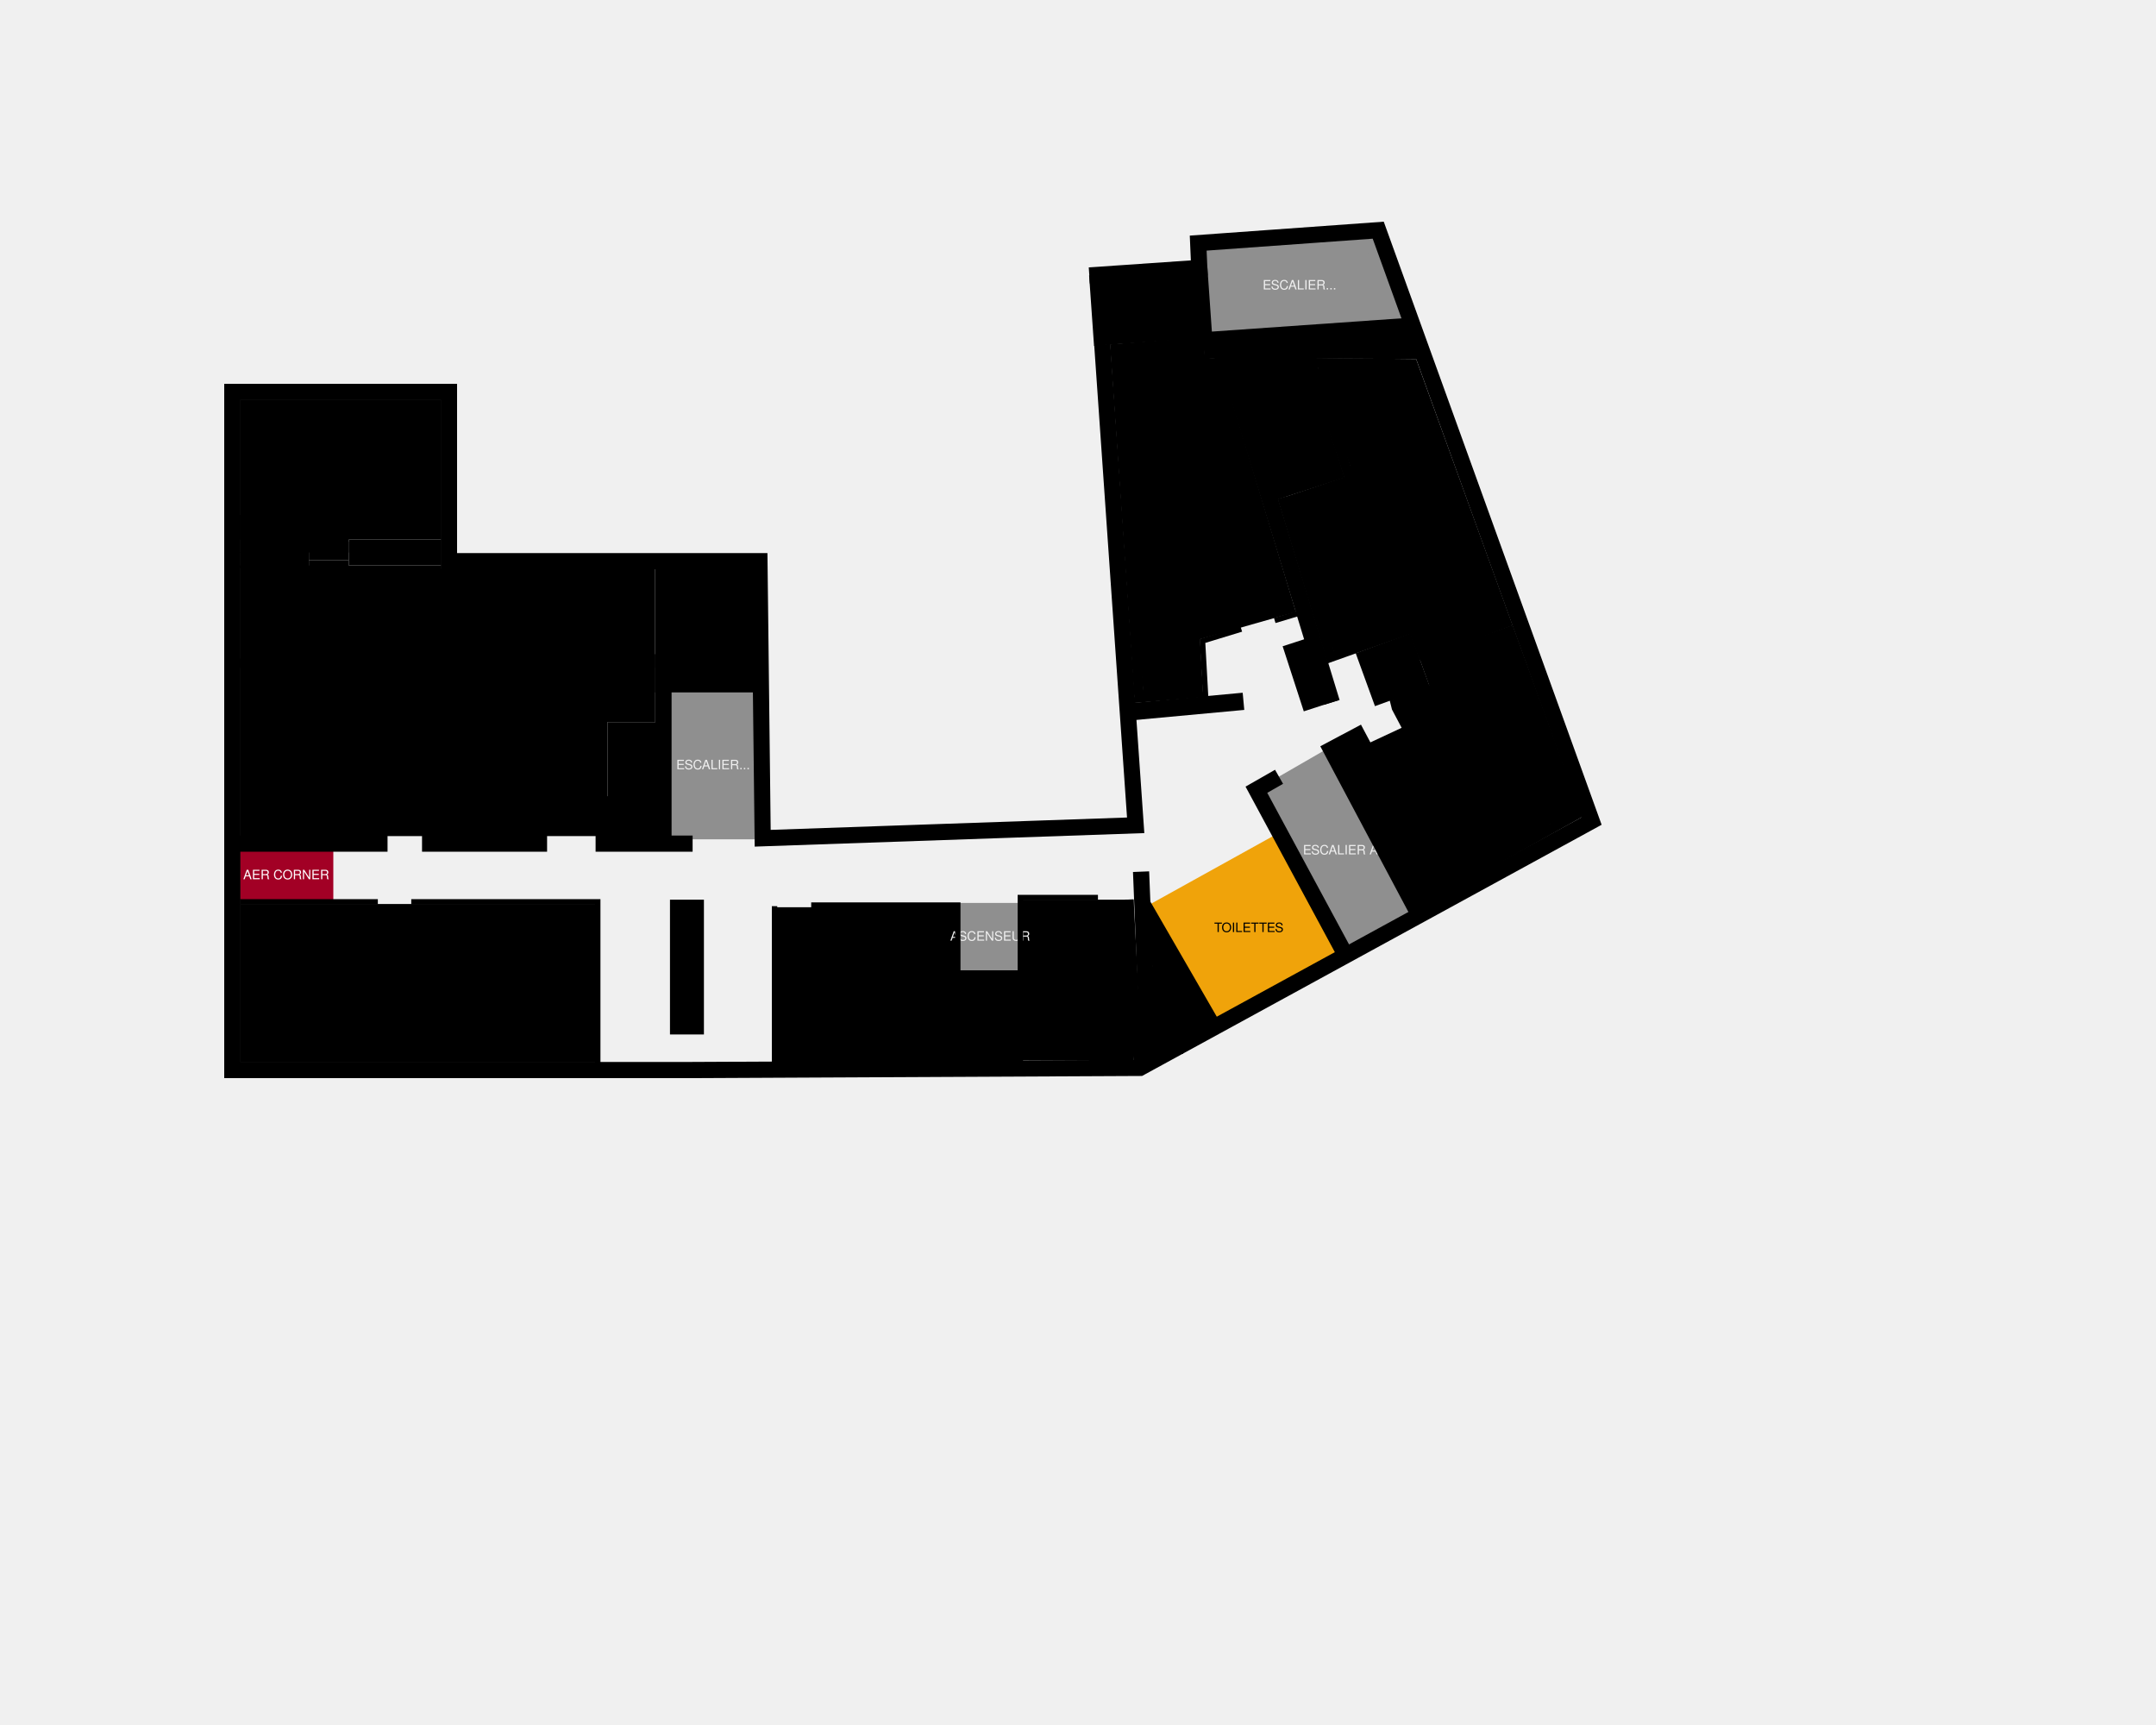
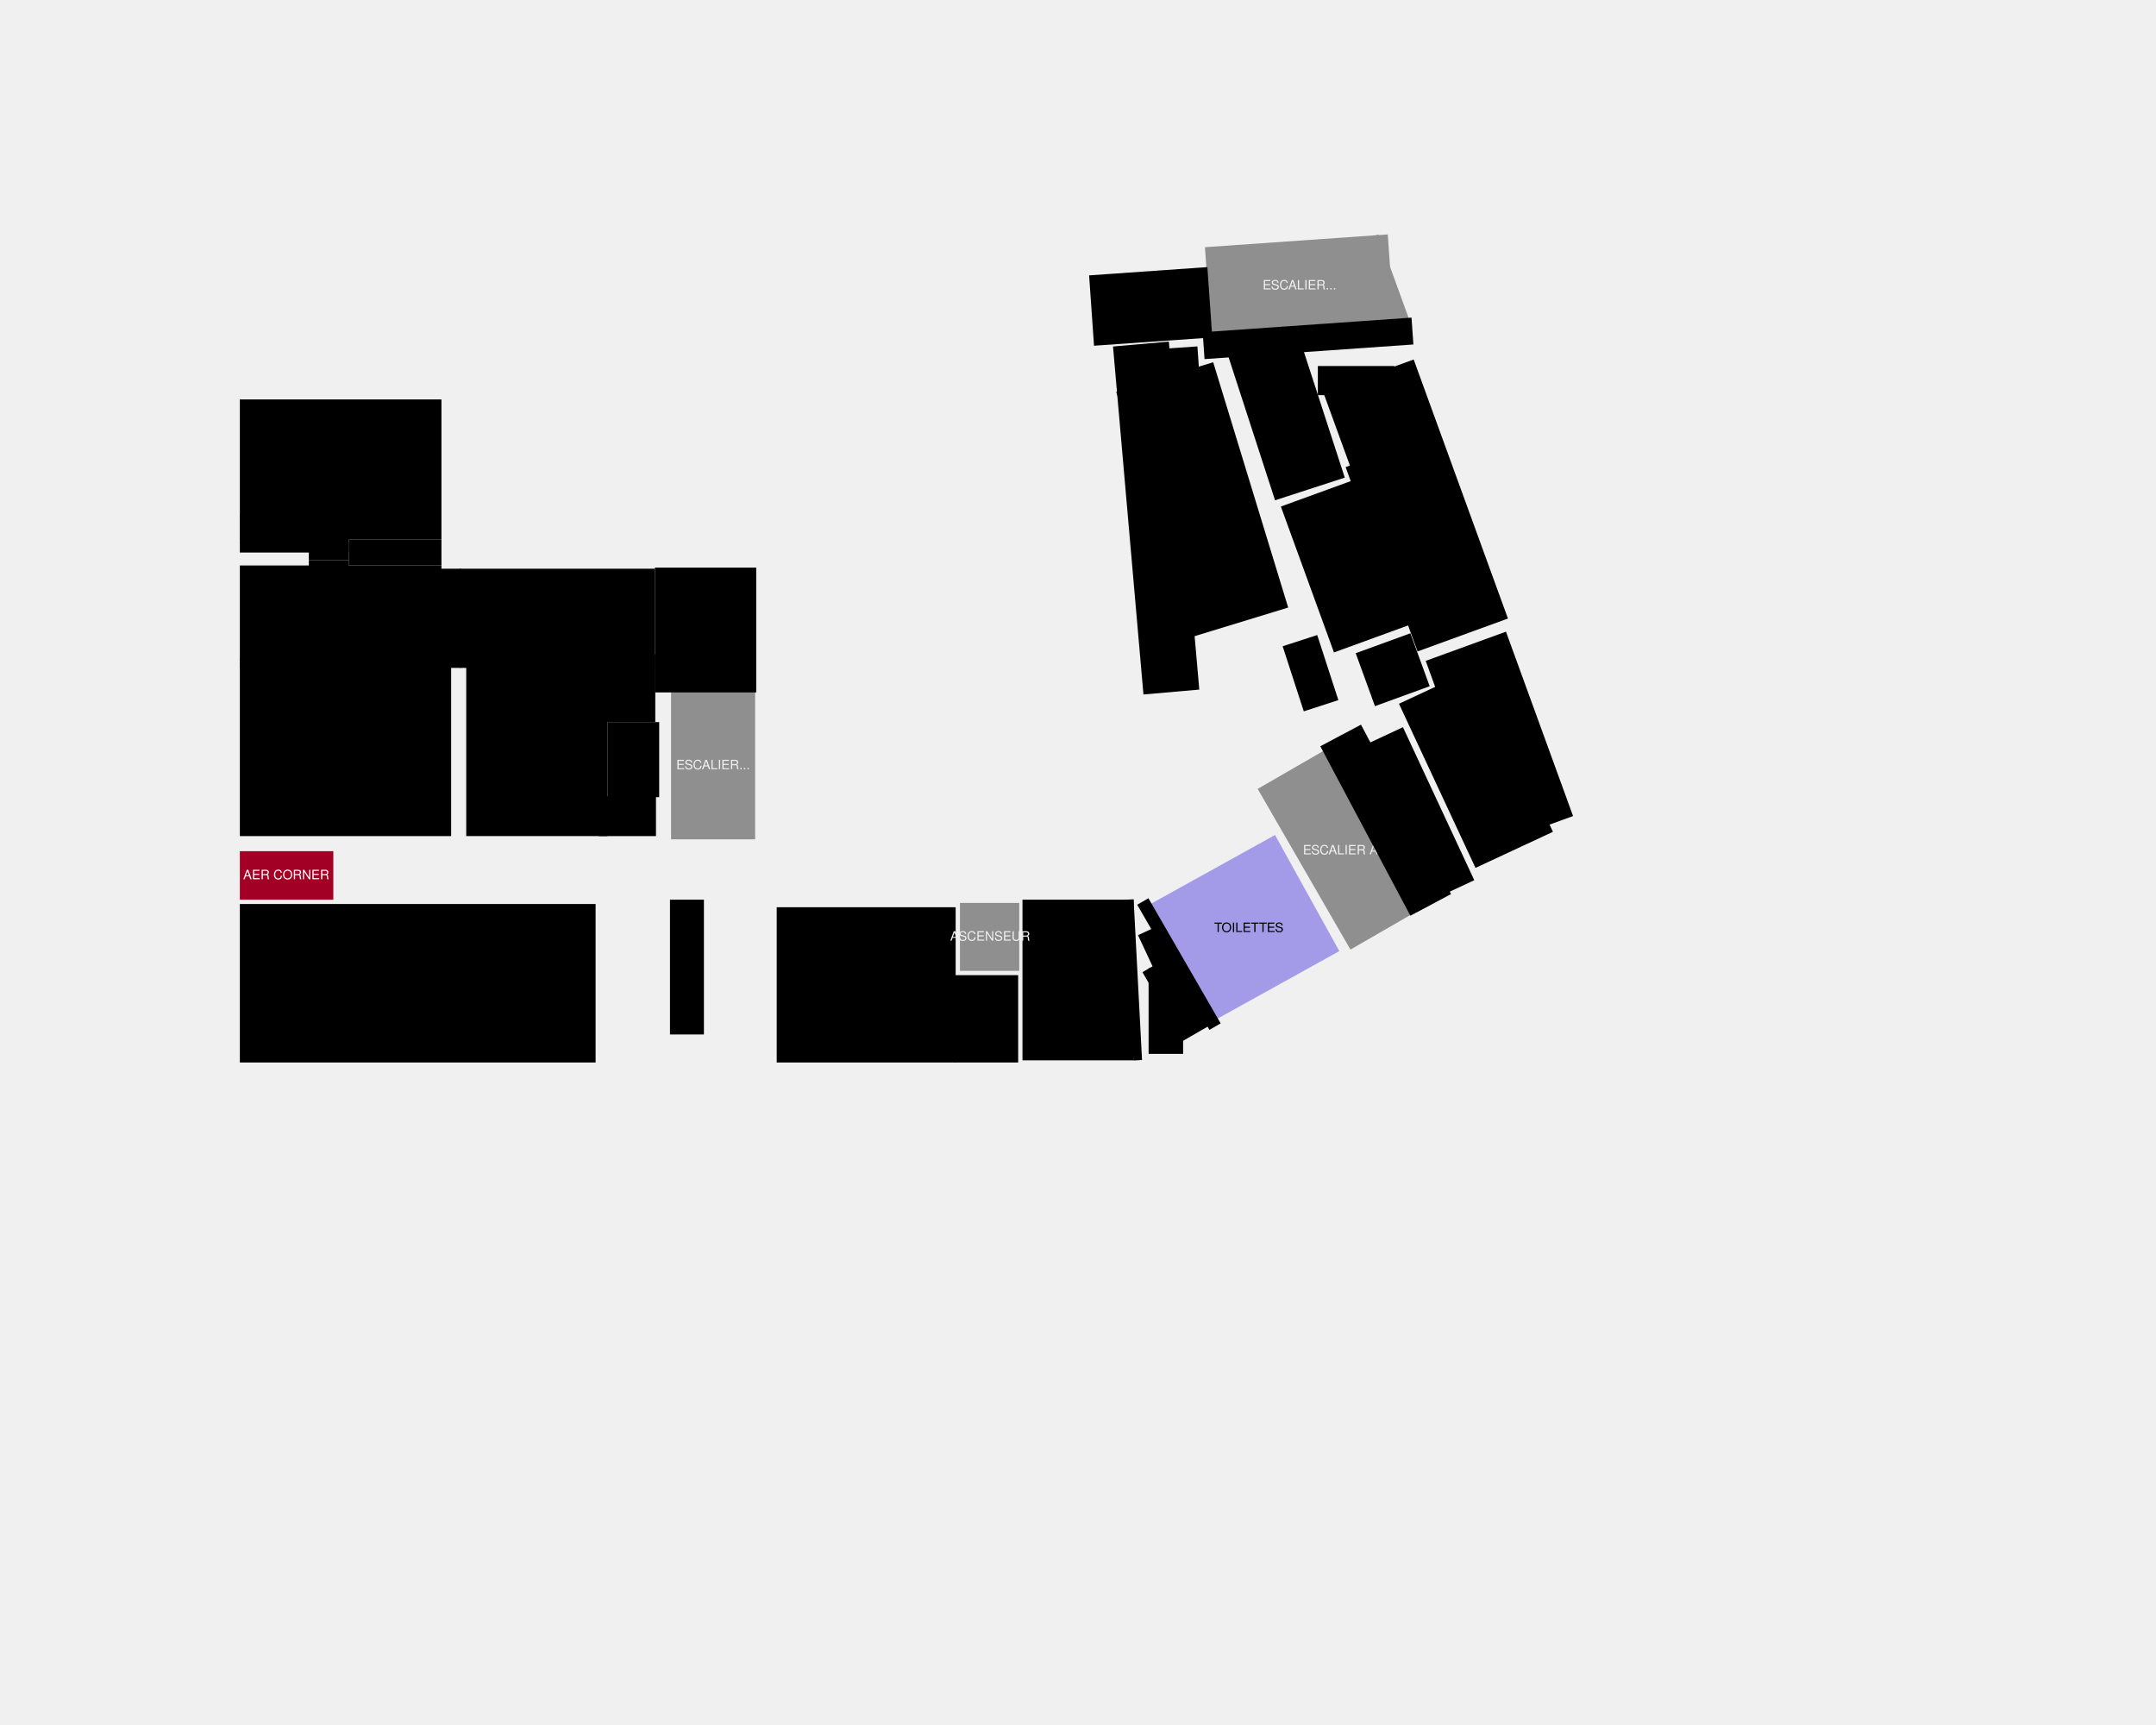
<svg xmlns="http://www.w3.org/2000/svg" version="1.1" width="2000px" height="1600px" viewBox="-0.5 -0.5 2000 1600">
  <g>
    <g id="ROOMS">
      <g id="S-21a-Denis">
        <rect x="222" y="477" width="101" height="35" stroke="none" pointer-events="all" />
        <rect x="222" y="370" width="187" height="130" stroke="none" pointer-events="all" />
        <rect x="286" y="502" width="37" height="17" stroke="none" pointer-events="all" />
      </g>
      <g id="S-21b-MacAlistair">
        <rect x="222" y="524" width="187" height="95" stroke="none" pointer-events="all" />
        <rect x="222" y="610.24" width="196" height="164.77" stroke="none" pointer-events="all" />
        <rect x="407" y="527" width="20" height="92" stroke="none" pointer-events="all" />
        <rect x="286" y="519" width="37" height="17" stroke="none" pointer-events="all" />
      </g>
      <g id="S-21c-Ritchie">
        <rect x="559.05" y="606.3" width="48.32" height="62.99" stroke="none" pointer-events="all" />
        <rect x="432" y="606.3" width="130.99" height="168.7" stroke="none" pointer-events="all" />
        <rect x="555.12" y="738" width="52.88" height="37.01" stroke="none" pointer-events="all" />
        <rect x="426" y="527" width="181" height="92" stroke="none" pointer-events="all" />
      </g>
      <g id="S-22-Ada-Lovelace">
        <rect x="222" y="838" width="330" height="147" stroke="none" pointer-events="all" />
      </g>
      <g id="S-23a-Hedy-Lamarr">
        <rect x="885" y="904" width="59" height="81" stroke="none" pointer-events="all" />
        <rect x="720" y="841" width="166" height="144" stroke="none" pointer-events="all" />
      </g>
      <g id="S-23b-Al-Jazari">
        <rect x="948" y="834" width="103" height="149" stroke="none" pointer-events="all" />
        <rect x="1046.99" y="833.73" width="8.01" height="149.29" stroke="none" transform="rotate(-3,1050.99,908.38)" pointer-events="all" />
      </g>
      <g id="S-24-Roland-Moreno">
-         <path d="M 1052 647 L 1111 642 L 1108 589 L 1196 564 L 1127 336 L 1113 337 L 1112 317 L 1034 323 L 1056 643 L 1057 650" fill="none" stroke="#000000" stroke-width="9" stroke-miterlimit="10" pointer-events="stroke" />
+         <path d="M 1052 647 L 1111 642 L 1108 589 L 1196 564 L 1127 336 L 1113 337 L 1112 317 L 1034 323 L 1056 643 L 1057 650" fill="none" stroke-width="9" stroke-miterlimit="10" pointer-events="stroke" />
        <rect x="1084.53" y="321.69" width="26.78" height="29" stroke="none" transform="rotate(-4,1097.92,336.19)" pointer-events="all" />
        <rect x="1046" y="318" width="52" height="324" stroke="none" transform="rotate(-5,1072,480)" pointer-events="all" />
        <rect x="1067.71" y="344.04" width="94.04" height="237.93" stroke="none" transform="rotate(-17,1114.73,463)" pointer-events="all" />
      </g>
      <g id="S-25a-Gwen">
-         <path d="M 1189 461 L 1234 609 L 1310 582 L 1319 606 L 1397 577 L 1310 337 L 1216 336 L 1252 445 L 1189 466" fill="none" stroke="#000000" stroke-width="9" stroke-miterlimit="10" pointer-events="stroke" />
+         <path d="M 1189 461 L 1234 609 L 1310 582 L 1319 606 L 1397 577 L 1310 337 L 1216 336 L 1252 445 L 1189 466" fill="none" stroke-width="9" stroke-miterlimit="10" pointer-events="stroke" />
        <rect x="1210.09" y="452.33" width="74.04" height="144" stroke="none" transform="rotate(-20,1247.11,524.33)" pointer-events="all" />
        <rect x="1250.21" y="429.52" width="16" height="17.12" stroke="none" transform="rotate(-20,1258.21,438.08)" pointer-events="all" />
        <rect x="1222" y="339" width="71" height="27" stroke="none" pointer-events="all" />
        <rect x="1268.08" y="340.51" width="89.23" height="255.67" stroke="none" transform="rotate(-20,1312.69,468.35)" pointer-events="all" />
      </g>
      <g id="S-25b-Barzey">
-         <path d="M 1293 648 L 1295 656 L 1304 673 L 1367 808 L 1462 755 L 1400 585 L 1322 613 L 1331 638 L 1290 653" fill="none" stroke="#000000" stroke-width="9" stroke-miterlimit="10" pointer-events="stroke" />
+         <path d="M 1293 648 L 1295 656 L 1304 673 L 1367 808 L 1462 755 L 1400 585 L 1322 613 L 1331 638 L 1290 653" fill="none" stroke-width="9" stroke-miterlimit="10" pointer-events="stroke" />
        <rect x="1329.04" y="627.65" width="79.23" height="168" stroke="none" transform="rotate(-25,1368.65,711.65)" pointer-events="all" />
        <rect x="1350.78" y="593.45" width="79.23" height="182" stroke="none" transform="rotate(-20,1390.39,684.45)" pointer-events="all" />
      </g>
    </g>
-     <rect x="1204.5" y="702.09" width="70.38" height="172.13" fill="#8f8f8f" stroke="none" transform="rotate(-30,1239.69,788.16)" pointer-events="all" />
-     <rect x="622" y="640" width="78" height="138" fill="#8f8f8f" stroke="none" pointer-events="all" />
-     <text x="661" y="713" fill="rgb(240, 240, 240)" font-family="Helvetica" font-size="12px" text-anchor="middle">ESCALIER...</text>
-     <rect x="1119.99" y="222.76" width="170" height="84" fill="#8f8f8f" stroke="none" transform="rotate(-4,1204.99,264.76)" pointer-events="all" />
-     <text x="1205" y="268" fill="rgb(240, 240, 240)" font-family="Helvetica" font-size="12px" text-anchor="middle">ESCALIER...</text>
-     <rect x="222" y="789" width="86.7" height="45" fill="#a20025" stroke="none" pointer-events="all" />
-     <text x="265" y="815" fill="#ffffff" font-family="Helvetica" font-size="12px" text-anchor="middle">AER CORNER</text>
-     <rect x="621" y="834" width="31.49" height="125" fill="#000" stroke="none" pointer-events="all" />
-     <rect x="890" y="837" width="55" height="63" fill="#8f8f8f" stroke="none" pointer-events="all" />
-     <text x="918" y="872" fill="rgb(240, 240, 240)" font-family="Helvetica" font-size="12px" text-anchor="middle">ASCENSEUR</text>
-     <rect x="1213" y="773" width="60" height="30" fill="none" stroke="none" pointer-events="all" />
-     <text x="1243" y="792" fill="rgb(240, 240, 240)" font-family="Helvetica" font-size="12px" text-anchor="middle">ESCALIER A
+     <g id="floorLines">
+       <path d="M 1045 660 L 1153 650" fill="none" stroke-width="16" stroke-miterlimit="10" pointer-events="stroke" />
+       <path d="M 222 519 L 286 519" fill="none" stroke-width="15" stroke-miterlimit="10" pointer-events="stroke" />
+       <path d="M 425 618 L 425 777" fill="none" stroke-width="15" stroke-miterlimit="10" pointer-events="stroke" />
+       <path d="M 218 782 L 359 782" fill="none" stroke-width="15" stroke-miterlimit="10" pointer-events="stroke" />
+       <path d="M 391 782 L 507 782" fill="none" stroke-width="15" stroke-miterlimit="10" pointer-events="stroke" />
+       <path d="M 615 641 L 615 780" fill="none" stroke-width="15" stroke-miterlimit="10" pointer-events="stroke" />
+       <path d="M 552 782 L 642 782" fill="none" stroke-width="15" stroke-miterlimit="10" pointer-events="stroke" />
+       <path d="M 222 836 L 350 836" fill="none" stroke-width="5" stroke-miterlimit="10" pointer-events="stroke" />
+       <path d="M 381 836 L 554 836 L 554 987" fill="none" stroke-width="5" stroke-miterlimit="10" pointer-events="stroke" />
+       <path d="M 945 902 L 888 902 L 888 839 L 752 839" fill="none" stroke-width="5" stroke-miterlimit="10" pointer-events="stroke" />
+       <path d="M 718 840 L 718 989" fill="none" stroke-width="5" stroke-miterlimit="10" pointer-events="stroke" />
+       <path d="M 1018 832 L 946 832 L 946 989" fill="none" stroke-width="5" stroke-miterlimit="10" pointer-events="stroke" />
+       <path d="M 1058 808 L 1065 983" fill="none" stroke-width="15" stroke-miterlimit="10" pointer-events="stroke" />
+       <path d="M 1186 720 L 1165 732 L 1247 884" fill="none" stroke-width="15" stroke-miterlimit="10" pointer-events="stroke" />
+       <path d="M 1151 583 L 1115 594 L 1118 648" fill="none" stroke-width="5" stroke-miterlimit="10" pointer-events="stroke" />
+       <path d="M 1212 566 L 1182 575" fill="none" stroke-width="5" stroke-miterlimit="10" pointer-events="stroke" />
+       <path d="M 1314 325 L 1135 324 L 1235 651" fill="none" stroke-width="15" stroke-miterlimit="10" pointer-events="stroke" />
+       <path d="M 1010 255 L 1112 248 L 1111 225 L 1278 213 L 1476 761 L 1057 990 L 639 992 L 215 992 L 215 722 L 215 363 L 416 363 L 416 520 L 704 520 L 707 777 L 1053 765 L 1022 319" fill="none" stroke-width="15" stroke-miterlimit="10" pointer-events="stroke" />
+     </g>
+     <g id="floorRect">
+       <rect x="1204.5" y="702.09" width="70.38" height="172.13" fill="#8f8f8f" stroke="none" transform="rotate(-30,1239.69,788.16)" pointer-events="all" />
+       <rect x="622" y="640" width="78" height="138" fill="#8f8f8f" stroke="none" pointer-events="all" />
+       <text x="661" y="713" fill="rgb(240, 240, 240)" font-family="Helvetica" font-size="12px" text-anchor="middle">ESCALIER...</text>
+       <rect x="1119.99" y="222.76" width="170" height="84" fill="#8f8f8f" stroke="none" transform="rotate(-4,1204.99,264.76)" pointer-events="all" />
+       <text x="1205" y="268" fill="rgb(240, 240, 240)" font-family="Helvetica" font-size="12px" text-anchor="middle">ESCALIER...</text>
+       <rect x="222" y="789" width="86.7" height="45" fill="#a20025" stroke="none" pointer-events="all" />
+       <text x="265" y="815" fill="#ffffff" font-family="Helvetica" font-size="12px" text-anchor="middle">AER CORNER</text>
+       <rect x="621" y="834" width="31.49" height="125" stroke="none" pointer-events="all" />
+       <rect x="890" y="837" width="55" height="63" fill="#8f8f8f" stroke="none" pointer-events="all" />
+       <text x="918" y="872" fill="rgb(240, 240, 240)" font-family="Helvetica" font-size="12px" text-anchor="middle">ASCENSEUR</text>
+       <text x="1243" y="792" fill="rgb(240, 240, 240)" font-family="Helvetica" font-size="12px" text-anchor="middle">ESCALIER A
</text>
-     <rect x="1195.91" y="738.89" width="178" height="42.72" fill="#000" stroke="none" transform="rotate(62,1284.91,760.25)" pointer-events="all" />
-     <rect x="1239.86" y="734.86" width="156.6" height="35" fill="#000" stroke="none" transform="rotate(65,1318.16,752.36)" pointer-events="all" />
-     <path d="M 1045 660 L 1153 650" fill="none" stroke="#000000" stroke-width="16" stroke-miterlimit="10" pointer-events="stroke" />
-     <rect x="323" y="500" width="86" height="24" fill="#000" stroke="none" pointer-events="all" />
-     <path d="M 222 519 L 286 519" fill="none" stroke="#000000" stroke-width="15" stroke-miterlimit="10" pointer-events="stroke" />
-     <path d="M 425 618 L 425 777" fill="none" stroke="#000000" stroke-width="15" stroke-miterlimit="10" pointer-events="stroke" />
-     <path d="M 218 782 L 359 782" fill="none" stroke="#000000" stroke-width="15" stroke-miterlimit="10" pointer-events="stroke" />
-     <path d="M 391 782 L 507 782" fill="none" stroke="#000000" stroke-width="15" stroke-miterlimit="10" pointer-events="stroke" />
-     <path d="M 615 641 L 615 780" fill="none" stroke="#000000" stroke-width="15" stroke-miterlimit="10" pointer-events="stroke" />
-     <rect x="607" y="526" width="94" height="115.73" fill="#000" stroke="none" pointer-events="all" />
-     <path d="M 552 782 L 642 782" fill="none" stroke="#000000" stroke-width="15" stroke-miterlimit="10" pointer-events="stroke" />
-     <path d="M 222 836 L 350 836" fill="none" stroke="#000000" stroke-width="5" stroke-miterlimit="10" pointer-events="stroke" />
-     <path d="M 381 836 L 554 836 L 554 987" fill="none" stroke="#000000" stroke-width="5" stroke-miterlimit="10" pointer-events="stroke" />
-     <path d="M 945 902 L 888 902 L 888 839 L 752 839" fill="none" stroke="#000000" stroke-width="5" stroke-miterlimit="10" pointer-events="stroke" />
-     <path d="M 718 840 L 718 989" fill="none" stroke="#000000" stroke-width="5" stroke-miterlimit="10" pointer-events="stroke" />
-     <path d="M 1018 832 L 946 832 L 946 989" fill="none" stroke="#000000" stroke-width="5" stroke-miterlimit="10" pointer-events="stroke" />
-     <rect x="1011.95" y="251" width="109.97" height="65.42" fill="#000" stroke="none" transform="rotate(-4,1066.93,283.71)" pointer-events="all" />
-     <rect x="1278" y="217" width="14.86" height="84" fill="#8f8f8f" stroke="none" transform="rotate(-20,1285.43,259)" pointer-events="all" />
-     <rect x="1086.02" y="798.87" width="134.5" height="123.13" fill="#f0a30a" stroke="none" transform="rotate(-29,1153.27,860.43)" pointer-events="all" />
-     <rect x="1041.25" y="921.25" width="79.5" height="32" fill="#000" stroke="none" transform="rotate(90,1081,937.25)" pointer-events="all" />
-     <rect x="1052.53" y="871.06" width="42.13" height="21" fill="#000" stroke="none" transform="rotate(65,1073.6,881.56)" pointer-events="all" />
-     <path d="M 1058 808 L 1065 983" fill="none" stroke="#000000" stroke-width="15" stroke-miterlimit="10" pointer-events="stroke" />
-     <path d="M 1010 255 L 1112 248 L 1111 225 L 1278 213 L 1476 761 L 1057 990 L 639 992 L 215 992 L 215 722 L 215 363 L 416 363 L 416 520 L 704 520 L 707 777 L 1053 765 L 1022 319" fill="none" stroke="#000000" stroke-width="15" stroke-miterlimit="10" pointer-events="stroke" />
-     <path d="M 1186 720 L 1165 732 L 1247 884" fill="none" stroke="#000000" stroke-width="15" stroke-miterlimit="10" pointer-events="stroke" />
-     <rect x="1026.13" y="887.7" width="134" height="12" fill="#000" stroke="none" transform="rotate(60,1093.13,893.7)" pointer-events="all" />
-     <rect x="1053.99" y="910.38" width="74" height="30.5" fill="#000" stroke="none" transform="rotate(60,1090.99,925.63)" pointer-events="all" />
-     <path d="M 1151 583 L 1115 594 L 1118 648" fill="none" stroke="#000000" stroke-width="5" stroke-miterlimit="10" pointer-events="stroke" />
-     <path d="M 1212 566 L 1182 575" fill="none" stroke="#000000" stroke-width="5" stroke-miterlimit="10" pointer-events="stroke" />
-     <path d="M 1314 325 L 1135 324 L 1235 651" fill="none" stroke="#000000" stroke-width="15" stroke-miterlimit="10" pointer-events="stroke" />
-     <rect x="1183.44" y="607.05" width="63.47" height="33.72" fill="#000" stroke="none" transform="rotate(72,1215.18,623.91)" pointer-events="all" />
-     <rect x="1200.39" y="216.23" width="24.97" height="194.21" fill="#000" stroke="none" transform="rotate(86,1212.88,313.34)" pointer-events="all" />
-     <rect x="562.99" y="669.29" width="48.01" height="69.6" fill="#000" stroke="none" pointer-events="all" />
-     <rect x="1127.99" y="845.44" width="60" height="30" fill="none" stroke="none" pointer-events="all" />
-     <text x="1158" y="864" fill="#000000" font-family="Helvetica" font-size="12px" text-anchor="middle">TOILETTES
+       <rect x="1195.91" y="738.89" width="178" height="42.72" stroke="none" transform="rotate(62,1284.91,760.25)" pointer-events="all" />
+       <rect x="1239.86" y="734.86" width="156.6" height="35" stroke="none" transform="rotate(65,1318.16,752.36)" pointer-events="all" />
+       <rect x="323" y="500" width="86" height="24" stroke="none" pointer-events="all" />
+       <rect x="607" y="526" width="94" height="115.73" stroke="none" pointer-events="all" />
+       <rect x="1011.95" y="251" width="109.97" height="65.42" stroke="none" transform="rotate(-4,1066.93,283.71)" pointer-events="all" />
+       <rect x="1278" y="217" width="14.86" height="84" fill="#8f8f8f" stroke="none" transform="rotate(-20,1285.43,259)" pointer-events="all" />
+       <rect x="1086.02" y="798.87" width="134.5" height="123.13" fill="#A39BE8" stroke="none" transform="rotate(-29,1153.27,860.43)" pointer-events="all" />
+       <rect x="1041.25" y="921.25" width="79.5" height="32" stroke="none" transform="rotate(90,1081,937.25)" pointer-events="all" />
+       <rect x="1052.53" y="871.06" width="42.13" height="21" stroke="none" transform="rotate(65,1073.6,881.56)" pointer-events="all" />
+       <rect x="1026.13" y="887.7" width="134" height="12" stroke="none" transform="rotate(60,1093.13,893.7)" pointer-events="all" />
+       <rect x="1053.99" y="910.38" width="74" height="30.5" stroke="none" transform="rotate(60,1090.99,925.63)" pointer-events="all" />
+       <rect x="1183.44" y="607.05" width="63.47" height="33.72" stroke="none" transform="rotate(72,1215.18,623.91)" pointer-events="all" />
+       <rect x="1200.39" y="216.23" width="24.97" height="194.21" stroke="none" transform="rotate(86,1212.88,313.34)" pointer-events="all" />
+       <rect x="562.99" y="669.29" width="48.01" height="69.6" stroke="none" pointer-events="all" />
+       <text x="1158" y="864" fill="#000000" font-family="Helvetica" font-size="12px" text-anchor="middle">TOILETTES
</text>
-     <rect x="1123.38" y="352.73" width="139.42" height="68" fill="#000" stroke="none" transform="rotate(72,1193.09,386.73)" pointer-events="all" />
-     <rect x="1265.28" y="593.69" width="52.26" height="54" fill="#000" stroke="none" transform="rotate(70,1291.41,620.69)" pointer-events="all" />
+       <rect x="1123.38" y="352.73" width="139.42" height="68" stroke="none" transform="rotate(72,1193.09,386.73)" pointer-events="all" />
+       <rect x="1265.28" y="593.69" width="52.26" height="54" stroke="none" transform="rotate(70,1291.41,620.69)" pointer-events="all" />
+     </g>
  </g>
</svg>
